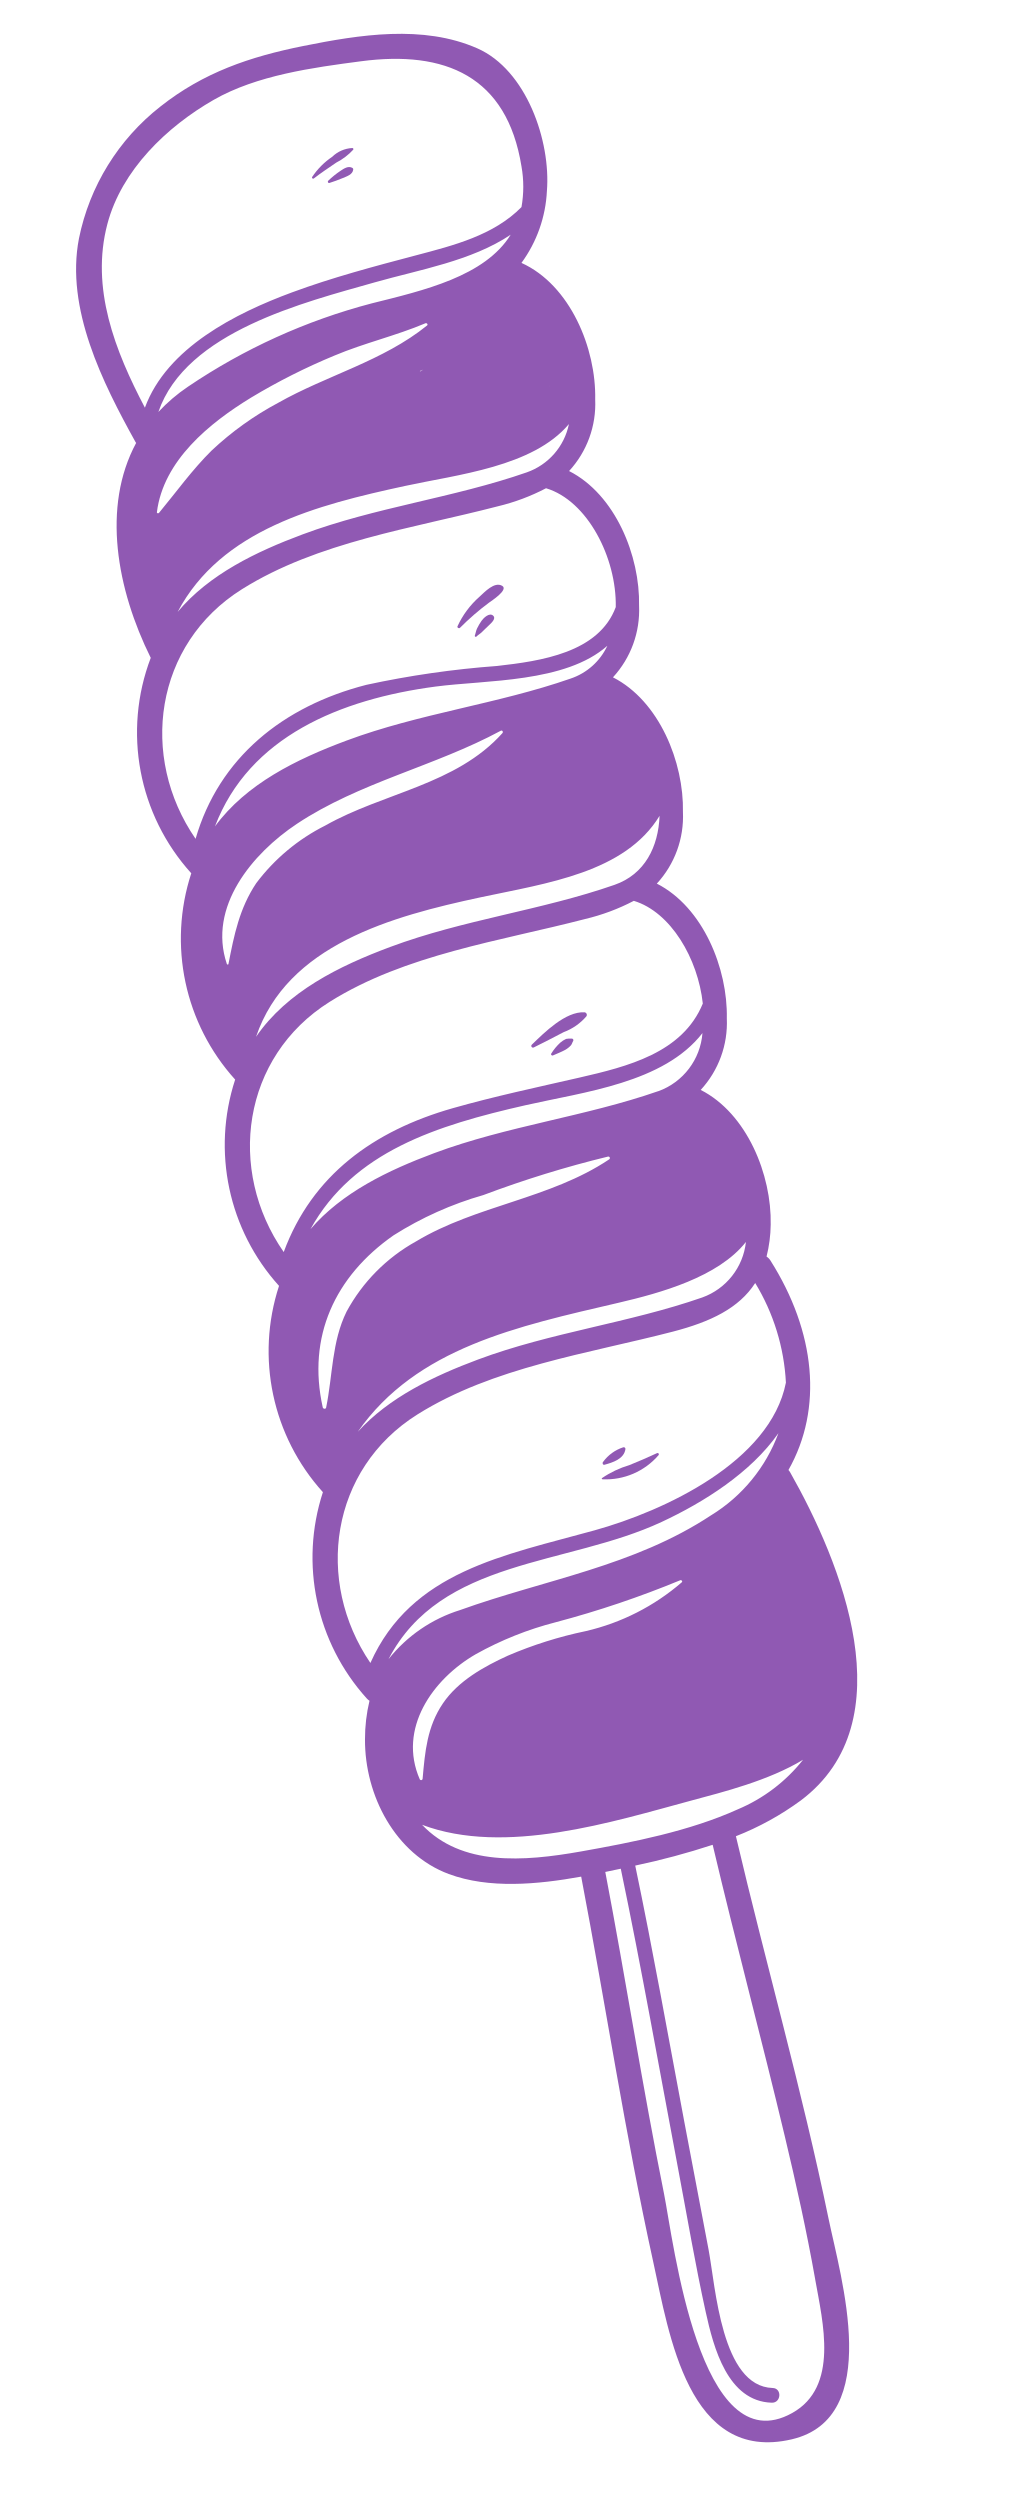
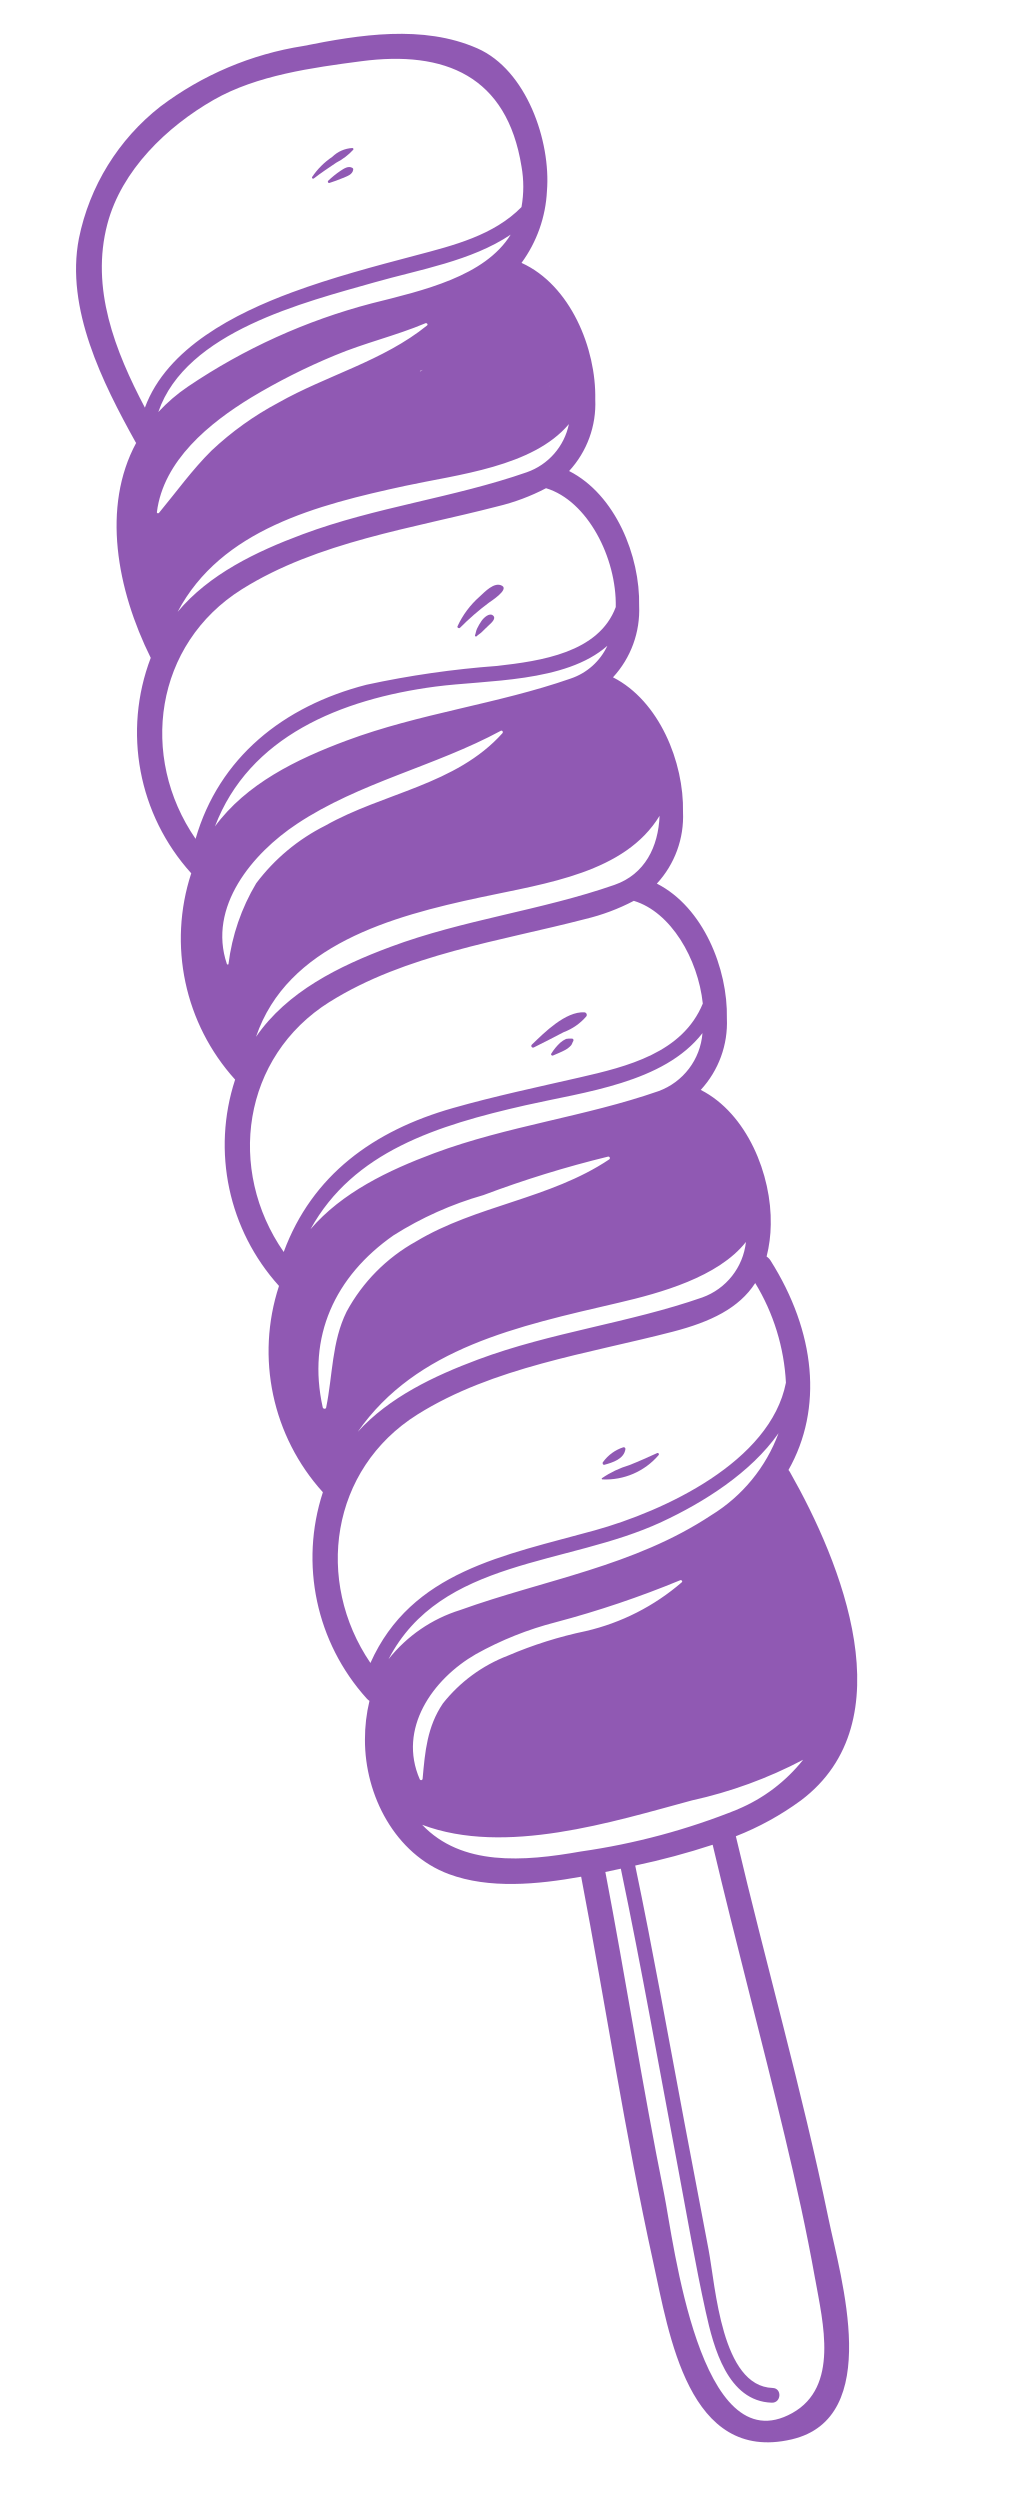
- <svg xmlns="http://www.w3.org/2000/svg" width="94.034" height="228.741" viewBox="0 0 94.034 228.741">
-   <g id="Group_1468" data-name="Group 1468" transform="matrix(0.978, -0.208, 0.208, 0.978, 0, 10.11)">
-     <path id="Path_5175" data-name="Path 5175" d="M.211,3.149a23.331,23.331,0,0,1,3.08-1.7C3.472,1.361,5.329.675,4.783.188,4.176-.354,3.1.418,2.554.736A8.132,8.132,0,0,0,.022,2.96C-.059,3.073.1,3.223.211,3.149Z" transform="translate(31.111 51.911)" fill="#9059b3" />
-     <path id="Path_5176" data-name="Path 5176" d="M.874.4a5.183,5.183,0,0,0-.546.6c-.142.183-.2.385-.314.565A.091.091,0,0,0,.138,1.7c.174-.114.4-.178.579-.3.244-.164.5-.307.748-.468C1.67.8,2.242.5,2.022.167,1.76-.232,1.109.182.874.4Z" transform="translate(32.508 54.446)" fill="#9059b3" />
-     <path id="Path_5177" data-name="Path 5177" d="M.143,1.207C.922,1.164,2.006,1.062,2.316.2A.156.156,0,0,0,2.167,0a3.686,3.686,0,0,0-2.1.928C-.046,1.008-.015,1.217.143,1.207Z" transform="translate(28.184 131.514)" fill="#9059b3" />
-     <path id="Path_5178" data-name="Path 5178" d="M2.148.077A2.066,2.066,0,0,0,1.643,0a2.113,2.113,0,0,0-.6.228,4.736,4.736,0,0,0-1.005.8c-.095.085.01.224.117.2.4-.086.8-.143,1.2-.264a2.052,2.052,0,0,0,.6-.3c.13-.1.174-.24.29-.354A.145.145,0,0,0,2.148.077Z" transform="translate(31.353 93.875)" fill="#9059b3" />
-     <path id="Path_5179" data-name="Path 5179" d="M.2,2.262c.993-.249,1.979-.527,2.966-.8A5.041,5.041,0,0,0,5.5.476a.238.238,0,0,0-.1-.394C3.724-.367,1.434,1.127.076,1.974A.158.158,0,0,0,.2,2.262Z" transform="translate(29.746 91.76)" fill="#9059b3" />
-     <path id="Path_5180" data-name="Path 5180" d="M.16,2.053c.748-.364,1.532-.667,2.3-.986A5.529,5.529,0,0,0,4.226.233.1.1,0,0,0,4.183.068a2.843,2.843,0,0,0-1.973.4A6.784,6.784,0,0,0,.032,1.889.105.105,0,0,0,.16,2.053Z" transform="translate(26.645 9.999)" fill="#9059b3" />
-     <path id="Path_5181" data-name="Path 5181" d="M1.344.187A8.213,8.213,0,0,0,.056.84c-.095.057-.064.235.059.223.43-.047.843-.095,1.268-.18C1.792.8,2.362.764,2.51.308A.148.148,0,0,0,2.472.161C2.151-.141,1.7.049,1.344.187Z" transform="translate(27.986 11.694)" fill="#9059b3" />
-     <path id="Path_5182" data-name="Path 5182" d="M5.547.2A.119.119,0,0,0,5.431,0C4.54.2,3.64.392,2.74.544a8.994,8.994,0,0,0-2.708.644A.063.063,0,0,0,.047,1.3,6.37,6.37,0,0,0,5.547.2Z" transform="translate(27.813 132.682)" fill="#9059b3" />
-     <path id="Path_5183" data-name="Path 5183" d="M44.692,136.692c4.287-4.838,5.052-11.861,2.378-19.085a1.171,1.171,0,0,0-.276-.434,12.586,12.586,0,0,0,.979-2.779c1.04-4.427,0-10.4-3.7-13.39a9.062,9.062,0,0,0,3.7-5.911c1.036-4.427,0-10.4-3.7-13.39a9.071,9.071,0,0,0,3.7-5.911c1.036-4.425,0-10.395-3.7-13.388a9.07,9.07,0,0,0,3.7-5.912c1.04-4.425,0-10.4-3.7-13.388a9.071,9.071,0,0,0,3.7-5.911c1.066-4.544-.054-10.718-4-13.625a12.136,12.136,0,0,0,3.645-5.947c1.309-4.389.475-11.231-3.515-14.1C39.493.351,33.624.061,28.378,0c-5-.055-9.433.468-13.938,2.695A20.5,20.5,0,0,0,4.631,12.957c-2.553,6.021-.625,13.369,1.188,19.3.01.033.026.06.038.091-4.3,5.063-4.52,12.73-2.784,19.512A19.2,19.2,0,0,0,2.6,71.915a19.234,19.234,0,0,0,0,19.3,19.238,19.238,0,0,0,0,19.3,19.231,19.231,0,0,0,0,19.3,19.242,19.242,0,0,0,0,19.3,1.182,1.182,0,0,0,.2.257,15.012,15.012,0,0,0-1.138,3.367C.569,157.75,2.185,163.586,6.6,166.39c3.313,2.1,7.7,2.624,11.8,2.753-.249,11.958-.971,23.908-.886,35.873.048,6.75-.7,18.691,9.022,18.5,8.616-.171,7.458-13.537,7.493-19.064.074-12-.757-23.987-1.012-35.98A26.255,26.255,0,0,0,39.5,166.51c10.949-5.075,8.141-20.589,5.3-29.575A1.208,1.208,0,0,0,44.692,136.692Zm.534-21.22a6.09,6.09,0,0,1-4.963,4.137c-7.044.89-14.2.24-21.247,1.285-4.291.637-8.685,1.695-12.146,4.182,6.859-6.413,16.3-6.4,25.8-6.586C36.605,118.412,42.081,118.091,45.226,115.472ZM4.5,122.305c-.067.154-.3.067-.3-.083-.062-6.621,3.579-11.5,9.618-14.053a31.567,31.567,0,0,1,8.8-1.893,98.458,98.458,0,0,1,11.892-1.071.141.141,0,0,1,.038.276c-6.044,2.415-12.749,1.565-18.843,3.664a16.1,16.1,0,0,0-7.553,4.963C6.25,116.526,5.707,119.536,4.5,122.305Zm35.762-22c-7.046.888-14.2.238-21.248,1.283-4.444.66-9.006,1.765-12.521,4.45,5.318-6.137,13.279-6.882,21.6-7,5.493-.08,12.8.644,17.218-3.088A6.151,6.151,0,0,1,40.264,100.31ZM45.61,75.687c-.7,2.75-2.429,4.952-5.346,5.32-7.044.891-14.2.24-21.247,1.287-4.978.738-10.1,2.04-13.732,5.489,4.543-7.636,14.423-8.2,22.766-8.21C34.246,79.569,41.428,80.118,45.61,75.687ZM4.2,80.745c-.033.079-.136.028-.143-.038C3.42,75.235,8.448,71.3,12.995,69.5c6.382-2.529,13.454-2.522,20.021-4.451.154-.045.219.161.1.245-5.147,3.753-11.777,3.056-17.62,4.9a18,18,0,0,0-7.275,3.848C6.243,75.972,5.26,78.249,4.2,80.745ZM40.264,61.708c-7.044.89-14.2.24-21.247,1.285-4.828.717-9.794,1.957-13.406,5.179,4.764-7.395,13.67-9,22.4-8.319,4.657.364,11.706,2.149,16.162-.382A5.713,5.713,0,0,1,40.264,61.708Zm3.674-26.6.007,0-.028.048Zm1.01,3.8a5.934,5.934,0,0,1-4.684,3.508c-7.044.89-14.2.24-21.247,1.285-4.5.668-9.129,1.795-12.661,4.56,5.467-6.548,14.514-6.916,22.759-6.945C34,41.29,40.91,42.048,44.948,38.9ZM17.026,30.472A57.16,57.16,0,0,1,25.283,28.3c2.9-.554,5.854-.6,8.747-1.157.133-.026.235.162.1.231-4.612,2.344-9.911,2.546-14.8,4.087a28.333,28.333,0,0,0-6.863,3.005c-2.1,1.347-3.94,3.03-5.892,4.574-.076.059-.214.009-.178-.1C7.958,34.439,12.794,31.961,17.026,30.472ZM8.435,30c4-6.686,15.185-7.03,21.838-7.484,4.26-.288,9.051-.066,13.072-1.676-3.107,3.242-8.847,3.329-13.751,3.5A54.745,54.745,0,0,0,11.566,28.3,15.5,15.5,0,0,0,8.435,30Zm24.509,1.252-.294.1c-.01-.012-.021-.026-.033-.038C32.726,31.3,32.834,31.273,32.943,31.252ZM7.452,12.2C9.753,7.642,14.62,4.63,19.33,3.115c4.315-1.387,9.483-1,13.931-.648,7.716.606,12.773,4.089,12.35,12.473a10.585,10.585,0,0,1-.774,3.633c-3.033,2-6.783,2.137-10.391,2.311-3.911.19-7.9.389-11.775.955-5.413.789-12.248,2.569-15.359,7.519C5.721,23.7,4.709,17.629,7.452,12.2ZM12.54,47.456c7.674-2.809,16.416-2.192,24.45-2.551a19.134,19.134,0,0,0,4.693-.7c3.472,1.9,5,7.574,3.978,11.965-2.394,3.771-7.75,3.4-11.742,3.011a86.361,86.361,0,0,0-12.057-.8C14,58.706,7.277,62.105,3.641,68.913.135,60.489,3.662,50.705,12.54,47.456Zm0,38.6c7.674-2.807,16.416-2.19,24.45-2.55a19.069,19.069,0,0,0,4.695-.7c3.094,1.7,4.645,6.394,4.22,10.507-2.755,4.038-7.946,4.206-12.483,4.279-3.956.062-7.928.059-11.877.326-7.534.511-13.877,3.322-17.881,9.659C.114,99.137,3.64,89.314,12.54,86.056ZM3.6,146.007c-3.434-8.4.1-18.114,8.939-21.349,7.674-2.807,16.416-2.19,24.45-2.551,3.546-.159,6.348-.833,8.286-2.783a19.461,19.461,0,0,1,.852,9.5c-2.9,6.788-13.336,9.172-19.933,9.578C17.633,138.929,9.015,138.566,3.6,146.007Zm28.077,63.637c-.135,4.009.1,10.075-4.6,11.525-9.286,2.869-7.351-17.639-7.3-22.059.109-9.98.66-19.95.869-29.927.491,0,.976.005,1.447.005-.031,9.315-.366,18.634-.579,27.946-.1,4.45-.29,8.913-.256,13.364.026,3.308.254,8.4,4.184,9.36.846.209,1.206-1.1.359-1.3-4.557-1.118-3.18-10.138-3.1-13.6q.132-5.957.261-11.913c.185-7.951.458-15.907.485-23.861a67.151,67.151,0,0,0,7.327-.387c.2,9.146.684,18.283.907,27.431C31.791,200.7,31.831,205.173,31.679,209.645ZM33.705,166.1c-4.726,1.035-10.051.948-14.853.786-5.351-.183-10.967-.945-13.708-5.412,6.821,4.377,17.14,3.354,24.609,2.954,2.943-.157,7.237-.306,10.73-1.522A15.063,15.063,0,0,1,33.705,166.1ZM13.2,147.227a30.654,30.654,0,0,1,7.79-1.34A90.072,90.072,0,0,0,32.907,144.5c.126-.024.219.15.093.218a20.476,20.476,0,0,1-9.512,2.537,37.575,37.575,0,0,0-7.439.713c-2.363.525-4.937,1.316-6.728,3.038-1.852,1.777-2.52,3.971-3.252,6.358a.138.138,0,0,1-.264,0C4.787,152.409,8.856,148.635,13.2,147.227Zm23.711-7.956c-7.885,3.1-16.1,2.591-24.275,3.707a13.465,13.465,0,0,0-7.344,3.035c6.616-8.039,17.748-4.937,27.056-7.084,4.151-.959,8.921-2.707,12.148-5.724A14.809,14.809,0,0,1,36.914,139.271Z" transform="translate(0 0)" fill="#9059b3" />
+ <svg xmlns="http://www.w3.org/2000/svg" width="78.921" height="191.978" viewBox="0 0 78.921 191.978">
+   <g id="Group_1468" data-name="Group 1468" transform="matrix(0.978, -0.208, 0.208, 0.978, 0, 8.485)">
+     <path id="Path_5175" data-name="Path 5175" d="M.177,2.643A19.582,19.582,0,0,1,2.762,1.213C2.914,1.142,4.472.567,4.014.158,3.505-.3,2.6.351,2.144.617A6.825,6.825,0,0,0,.019,2.485C-.049,2.579.084,2.7.177,2.643Z" transform="translate(26.111 43.568)" fill="#9059b3" />
+     <path id="Path_5176" data-name="Path 5176" d="M.733.34A4.35,4.35,0,0,0,.275.847C.156,1,.111,1.171.011,1.321a.077.077,0,0,0,.1.1c.146-.1.332-.149.486-.252.2-.138.42-.258.628-.393C1.4.669,1.882.418,1.7.14,1.477-.2.931.153.733.34Z" transform="translate(27.284 45.696)" fill="#9059b3" />
+     <path id="Path_5177" data-name="Path 5177" d="M.12,1.013C.774.977,1.684.891,1.943.169A.131.131,0,0,0,1.819,0,3.093,3.093,0,0,0,.057.782C-.038.846-.012,1.021.12,1.013Z" transform="translate(23.654 110.378)" fill="#9059b3" />
+     <path id="Path_5178" data-name="Path 5178" d="M1.8.064A1.734,1.734,0,0,0,1.379,0a1.773,1.773,0,0,0-.5.191A3.975,3.975,0,0,0,.031.869c-.08.071.009.188.1.168C.467.965.8.917,1.137.815A1.722,1.722,0,0,0,1.645.567c.109-.083.146-.2.244-.3A.122.122,0,0,0,1.8.064Z" transform="translate(26.314 78.788)" fill="#9059b3" />
+     <path id="Path_5179" data-name="Path 5179" d="M.165,1.9C1,1.69,1.827,1.457,2.655,1.229A4.231,4.231,0,0,0,4.613.4.2.2,0,0,0,4.526.069C3.126-.308,1.2.946.064,1.657A.133.133,0,0,0,.165,1.9Z" transform="translate(24.965 77.013)" fill="#9059b3" />
+     <path id="Path_5180" data-name="Path 5180" d="M.134,1.723C.762,1.417,1.42,1.164,2.064.9A4.64,4.64,0,0,0,3.547.2.084.084,0,0,0,3.511.057,2.386,2.386,0,0,0,1.855.4,5.694,5.694,0,0,0,.027,1.585.088.088,0,0,0,.134,1.723Z" transform="translate(22.362 8.392)" fill="#9059b3" />
+     <path id="Path_5181" data-name="Path 5181" d="M1.128.157A6.893,6.893,0,0,0,.047.705C-.033.753-.007.9.1.892.457.853.8.812,1.16.741s.822-.1.947-.483A.124.124,0,0,0,2.075.135C1.805-.118,1.43.041,1.128.157Z" transform="translate(23.488 9.814)" fill="#9059b3" />
+     <path id="Path_5182" data-name="Path 5182" d="M4.656.169A.1.1,0,0,0,4.558,0C3.81.165,3.055.329,2.3.456A7.549,7.549,0,0,0,.027,1a.053.053,0,0,0,.013.1A5.346,5.346,0,0,0,4.656.169Z" transform="translate(23.343 111.358)" fill="#9059b3" />
+     <path id="Path_5183" data-name="Path 5183" d="M37.51,114.723c3.6-4.061,4.24-9.955,2-16.018a.982.982,0,0,0-.232-.364,10.563,10.563,0,0,0,.822-2.333c.873-3.716,0-8.727-3.108-11.238A7.605,7.605,0,0,0,40.1,79.81c.87-3.716,0-8.727-3.108-11.238A7.613,7.613,0,0,0,40.1,63.611c.87-3.714,0-8.724-3.108-11.237A7.612,7.612,0,0,0,40.1,47.413c.873-3.714,0-8.726-3.108-11.237A7.613,7.613,0,0,0,40.1,31.215c.894-3.814-.045-9-3.358-11.435A10.185,10.185,0,0,0,39.8,14.789c1.1-3.684.4-9.426-2.95-11.832C33.146.295,28.22.051,23.817,0a24.528,24.528,0,0,0-11.7,2.262,17.2,17.2,0,0,0-8.233,8.61c-2.143,5.054-.525,11.221,1,16.2.009.027.022.051.032.077C1.3,31.4,1.122,37.834,2.579,43.526a16.111,16.111,0,0,0-.4,16.831,16.143,16.143,0,0,0,0,16.2,16.146,16.146,0,0,0,0,16.2,16.141,16.141,0,0,0,0,16.2,16.149,16.149,0,0,0,0,16.2.992.992,0,0,0,.167.216A12.6,12.6,0,0,0,1.39,128.2c-.913,4.2.444,9.1,4.149,11.453,2.781,1.766,6.466,2.2,9.9,2.311-.209,10.036-.815,20.065-.744,30.107.041,5.665-.59,15.687,7.572,15.525,7.231-.143,6.26-11.361,6.289-16,.062-10.071-.635-20.132-.85-30.2a22.036,22.036,0,0,0,5.445-1.644c9.19-4.259,6.832-17.28,4.445-24.822A1.014,1.014,0,0,0,37.51,114.723Zm.448-17.81a5.111,5.111,0,0,1-4.165,3.472c-5.912.747-11.918.2-17.833,1.079-3.6.535-7.289,1.422-10.194,3.51,5.757-5.383,13.682-5.373,21.653-5.528C30.722,99.381,35.318,99.112,37.958,96.914ZM3.778,102.649c-.057.129-.252.057-.254-.07-.052-5.557,3-9.648,8.072-11.795A26.494,26.494,0,0,1,18.985,89.2a82.632,82.632,0,0,1,9.981-.9.119.119,0,0,1,.032.232c-5.072,2.027-10.7,1.313-15.815,3.075a13.514,13.514,0,0,0-6.339,4.165C5.245,97.8,4.79,100.325,3.778,102.649Zm30.014-18.46c-5.913.745-11.918.2-17.833,1.077C12.23,85.819,8.4,86.747,5.451,89c4.464-5.151,11.145-5.776,18.127-5.876,4.61-.067,10.747.541,14.451-2.592A5.163,5.163,0,0,1,33.793,84.189Zm4.487-20.665c-.589,2.308-2.038,4.156-4.487,4.465-5.912.748-11.918.2-17.833,1.08-4.178.619-8.475,1.712-11.525,4.607,3.813-6.409,12.1-6.885,19.107-6.89C28.742,66.781,34.77,67.242,38.279,63.523ZM3.527,67.768c-.028.067-.115.023-.12-.032-.536-4.593,3.684-7.894,7.5-9.4,5.357-2.122,11.292-2.117,16.8-3.736.129-.038.184.135.087.206-4.32,3.15-9.884,2.565-14.788,4.114A15.1,15.1,0,0,0,6.9,62.146,15.9,15.9,0,0,0,3.527,67.768ZM33.793,51.791c-5.912.747-11.918.2-17.833,1.079-4.052.6-8.22,1.642-11.251,4.346,4-6.206,11.473-7.554,18.8-6.982,3.908.306,9.825,1.8,13.565-.32A4.794,4.794,0,0,1,33.793,51.791Zm3.084-22.328.006,0-.023.041Zm.848,3.185a4.98,4.98,0,0,1-3.932,2.944c-5.912.747-11.918.2-17.833,1.079C12.179,37.231,8.3,38.177,5.334,40.5c4.588-5.5,12.182-5.8,19.1-5.829C28.533,34.654,34.335,35.29,37.724,32.648ZM14.29,25.574a47.973,47.973,0,0,1,6.93-1.824c2.433-.465,4.913-.506,7.341-.971.112-.022.2.136.083.194-3.871,1.967-8.318,2.137-12.421,3.43a23.779,23.779,0,0,0-5.76,2.522C8.7,30.057,7.156,31.469,5.518,32.765c-.064.049-.18.007-.149-.087C6.679,28.9,10.738,26.824,14.29,25.574Zm-7.211-.4c3.357-5.612,12.744-5.9,18.328-6.282,3.575-.242,7.6-.055,10.971-1.406-2.608,2.721-7.425,2.794-11.541,2.941a45.946,45.946,0,0,0-15.13,3.317A13.007,13.007,0,0,0,7.079,25.179Zm20.57,1.051-.246.087c-.009-.01-.017-.022-.028-.032C27.466,26.267,27.557,26.247,27.649,26.23ZM6.254,10.238c1.931-3.824,6.016-6.353,9.97-7.624,3.621-1.164,7.959-.838,11.692-.544,6.476.509,10.72,3.431,10.365,10.468a8.884,8.884,0,0,1-.649,3.049c-2.546,1.682-5.693,1.793-8.721,1.94-3.282.159-6.631.326-9.883.8-4.543.663-10.28,2.156-12.891,6.31C4.8,19.887,3.952,14.8,6.254,10.238Zm4.271,29.591c6.441-2.357,13.778-1.84,20.52-2.141a16.058,16.058,0,0,0,3.939-.59c2.914,1.6,4.2,6.357,3.339,10.042-2.009,3.165-6.5,2.852-9.855,2.527a72.481,72.481,0,0,0-10.119-.674c-6.6.278-12.241,3.131-15.293,8.845C.113,50.767,3.074,42.556,10.525,39.829Zm0,32.4c6.441-2.356,13.778-1.838,20.52-2.14a16,16,0,0,0,3.94-.591c2.6,1.424,3.9,5.367,3.542,8.819C36.215,81.7,31.859,81.843,28.05,81.9c-3.32.052-6.654.049-9.968.274-6.324.429-11.647,2.788-15.007,8.107C.1,83.2,3.055,74.96,10.525,72.226Zm-7.5,50.316c-2.882-7.05.081-15.2,7.5-17.918,6.441-2.356,13.778-1.838,20.52-2.141,2.976-.133,5.328-.7,6.954-2.336a16.333,16.333,0,0,1,.715,7.975c-2.431,5.7-11.193,7.7-16.729,8.039C14.8,116.6,7.566,116.3,3.023,122.542Zm23.565,53.41c-.113,3.365.081,8.456-3.858,9.672-7.794,2.408-6.17-14.8-6.129-18.514.091-8.376.554-16.744.729-25.117.412,0,.819,0,1.215,0-.026,7.818-.307,15.639-.486,23.455-.086,3.734-.244,7.48-.215,11.216.022,2.776.213,7.047,3.511,7.856.71.175,1.012-.919.3-1.093-3.824-.938-2.669-8.508-2.605-11.414q.111-5,.219-10c.155-6.673.384-13.35.407-20.026a56.354,56.354,0,0,0,6.15-.325c.17,7.676.574,15.345.761,23.023C26.682,168.442,26.715,172.2,26.588,175.951Zm1.7-36.55a51.8,51.8,0,0,1-12.466.66c-4.491-.154-9.2-.793-11.5-4.542,5.725,3.674,14.385,2.815,20.654,2.479a33.906,33.906,0,0,0,9.006-1.277A12.642,12.642,0,0,1,28.288,139.4ZM11.082,123.565a25.728,25.728,0,0,1,6.538-1.125,75.593,75.593,0,0,0,10-1.166c.106-.02.184.126.078.183a17.185,17.185,0,0,1-7.983,2.13,31.536,31.536,0,0,0-6.244.6,11.7,11.7,0,0,0-5.647,2.55c-1.554,1.492-2.115,3.333-2.73,5.336a.116.116,0,0,1-.222,0C4.017,127.914,7.433,124.747,11.082,123.565Zm19.9-6.677c-6.618,2.605-13.51,2.175-20.374,3.111a11.3,11.3,0,0,0-6.164,2.547C10,115.8,19.339,118.4,27.152,116.6c3.484-.8,7.488-2.272,10.2-4.8A12.429,12.429,0,0,1,30.982,116.888Z" transform="translate(0 0)" fill="#9059b3" />
  </g>
</svg>
